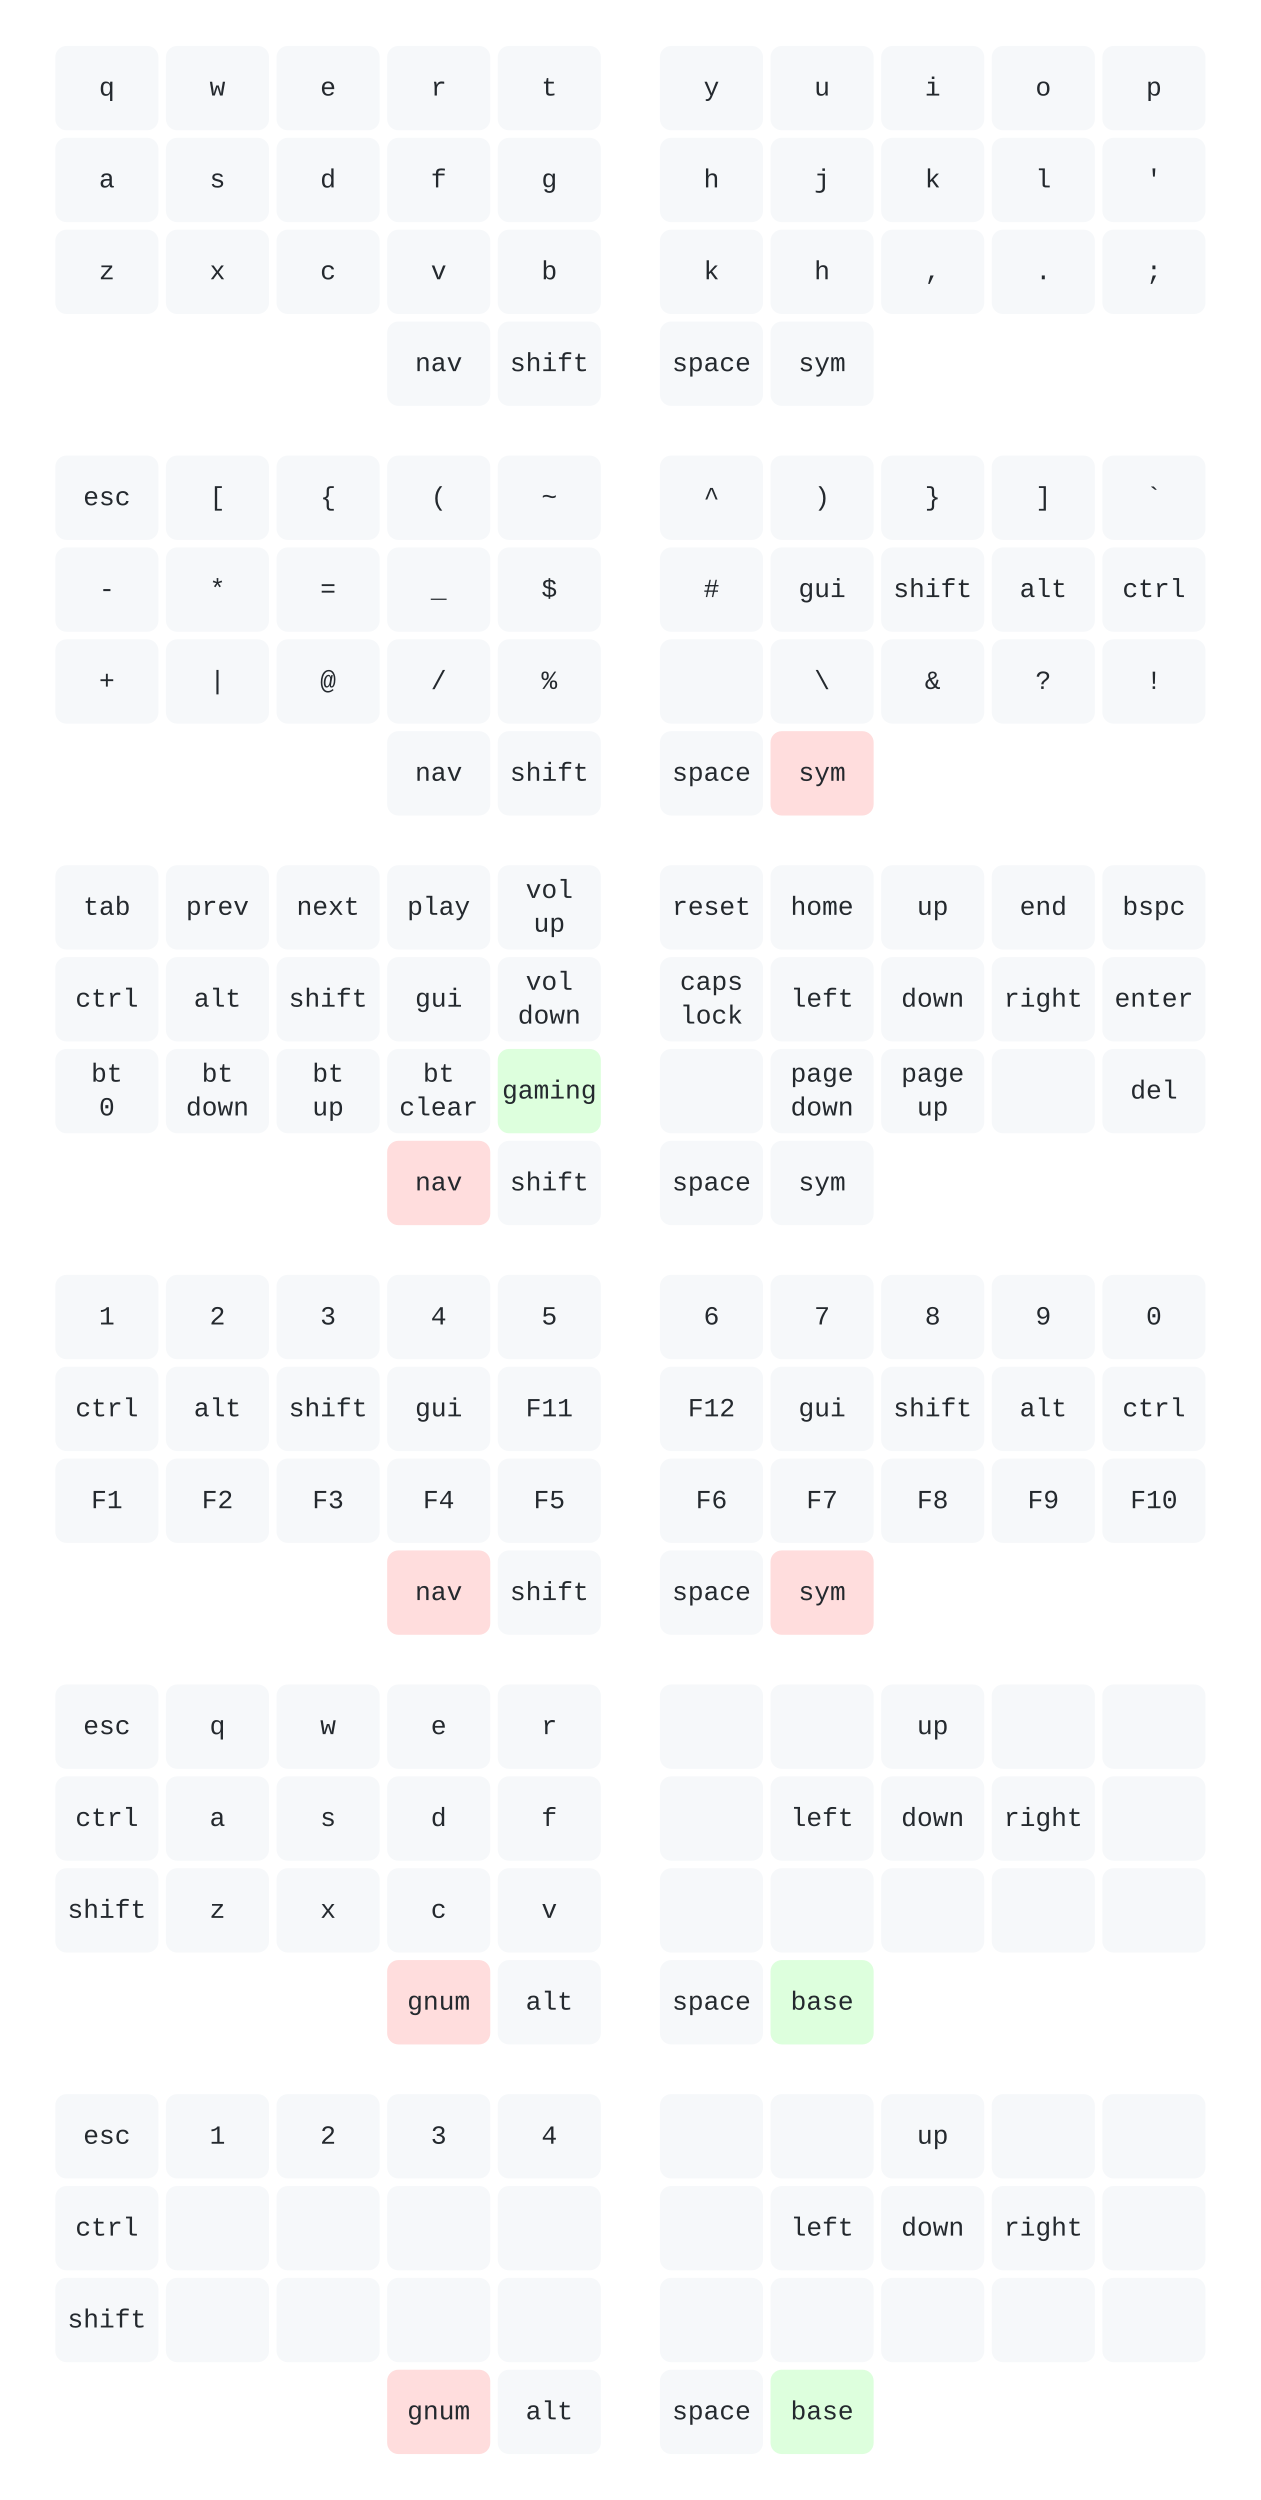
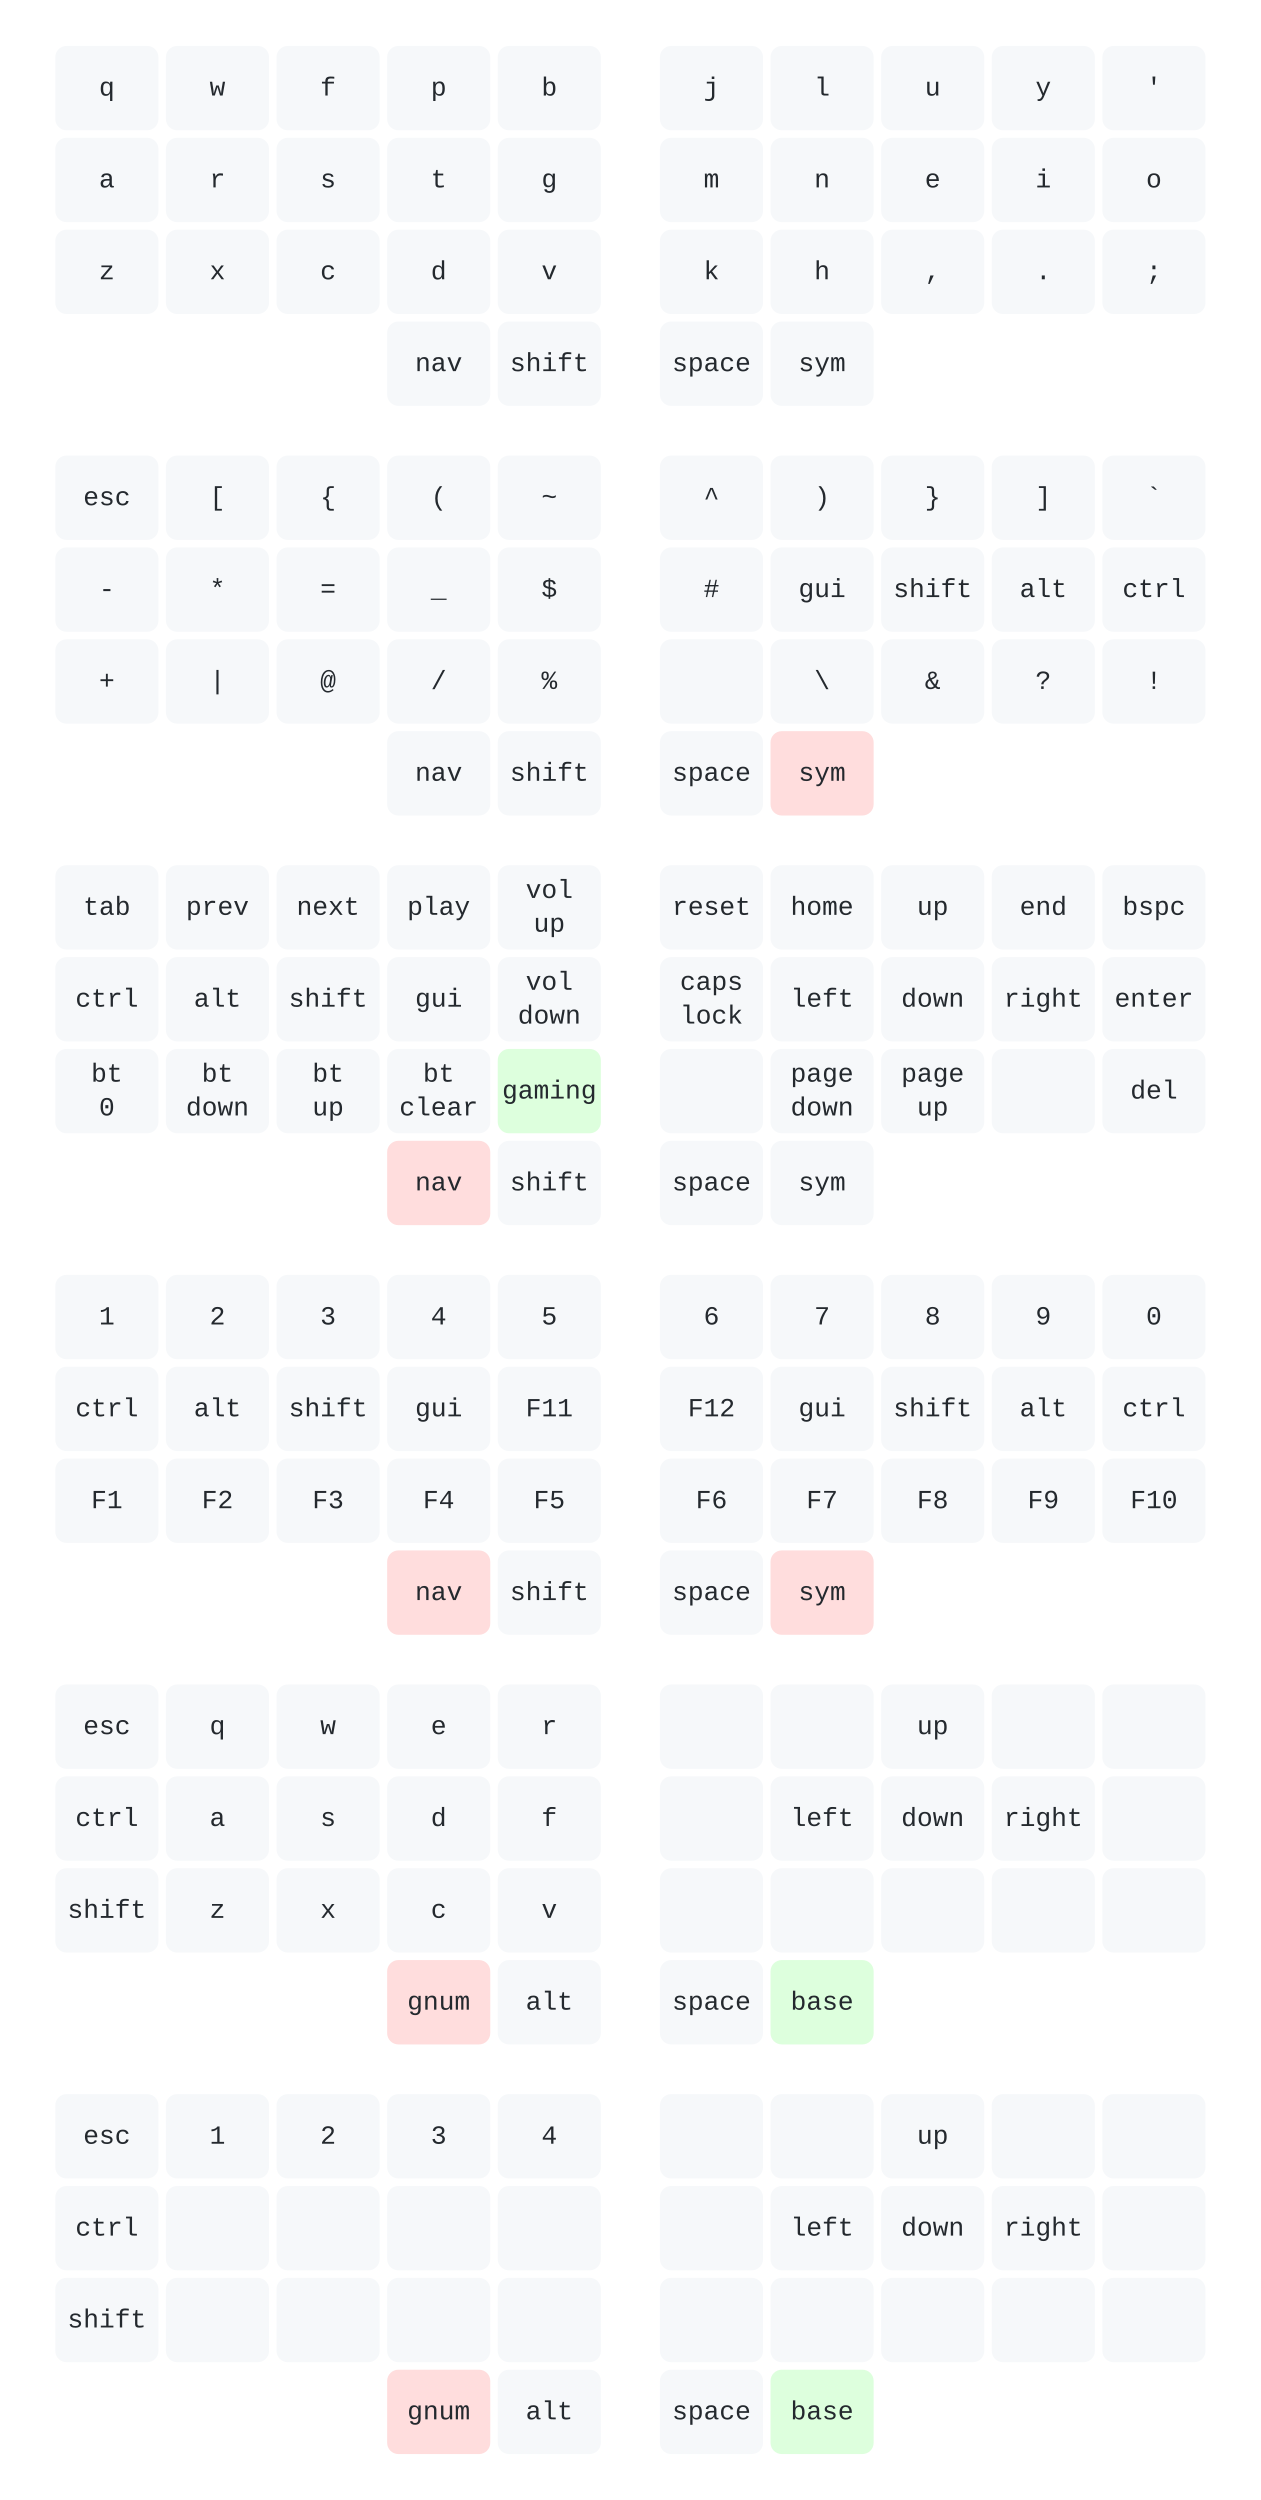
<svg xmlns="http://www.w3.org/2000/svg" width="672.5" height="1333.5" viewBox="0 0 672.5 1333.5">
  <style>
    svg {
        font-family: SFMono-Regular,Consolas,Liberation Mono,Menlo,monospace;
        font-size: 14px;
        font-kerning: normal;
        text-rendering: optimizeLegibility;
        fill: #24292e;
    }

    rect {
        fill: #f6f8fa;
    }

    .held {
        fill: #fdd;
    }

    .press {
        fill: #dfd;
    }
</style>
  <rect rx="6" ry="6" x="29.5" y="24.5" width="55" height="45" class="" />
  <text text-anchor="middle" dominant-baseline="middle" x="57.0" y="47.0">q</text>
  <rect rx="6" ry="6" x="88.5" y="24.5" width="55" height="45" class="" />
  <text text-anchor="middle" dominant-baseline="middle" x="116.0" y="47.0">w</text>
  <rect rx="6" ry="6" x="147.5" y="24.5" width="55" height="45" class="" />
-   <text text-anchor="middle" dominant-baseline="middle" x="175.0" y="47.0">e</text>
+   <text text-anchor="middle" dominant-baseline="middle" x="175.0" y="47.0">f</text>
  <rect rx="6" ry="6" x="206.5" y="24.5" width="55" height="45" class="" />
-   <text text-anchor="middle" dominant-baseline="middle" x="234.0" y="47.0">r</text>
+   <text text-anchor="middle" dominant-baseline="middle" x="234.0" y="47.0">p</text>
  <rect rx="6" ry="6" x="265.5" y="24.5" width="55" height="45" class="" />
-   <text text-anchor="middle" dominant-baseline="middle" x="293.0" y="47.0">t</text>
+   <text text-anchor="middle" dominant-baseline="middle" x="293.0" y="47.0">b</text>
  <rect rx="6" ry="6" x="29.5" y="73.5" width="55" height="45" class="" />
  <text text-anchor="middle" dominant-baseline="middle" x="57.0" y="96.0">a</text>
  <rect rx="6" ry="6" x="88.5" y="73.5" width="55" height="45" class="" />
-   <text text-anchor="middle" dominant-baseline="middle" x="116.0" y="96.0">s</text>
+   <text text-anchor="middle" dominant-baseline="middle" x="116.0" y="96.0">r</text>
  <rect rx="6" ry="6" x="147.5" y="73.5" width="55" height="45" class="" />
-   <text text-anchor="middle" dominant-baseline="middle" x="175.0" y="96.0">d</text>
+   <text text-anchor="middle" dominant-baseline="middle" x="175.0" y="96.0">s</text>
  <rect rx="6" ry="6" x="206.5" y="73.5" width="55" height="45" class="" />
-   <text text-anchor="middle" dominant-baseline="middle" x="234.0" y="96.0">f</text>
+   <text text-anchor="middle" dominant-baseline="middle" x="234.0" y="96.0">t</text>
  <rect rx="6" ry="6" x="265.5" y="73.5" width="55" height="45" class="" />
  <text text-anchor="middle" dominant-baseline="middle" x="293.0" y="96.0">g</text>
  <rect rx="6" ry="6" x="29.5" y="122.5" width="55" height="45" class="" />
  <text text-anchor="middle" dominant-baseline="middle" x="57.0" y="145.0">z</text>
  <rect rx="6" ry="6" x="88.5" y="122.5" width="55" height="45" class="" />
  <text text-anchor="middle" dominant-baseline="middle" x="116.0" y="145.0">x</text>
  <rect rx="6" ry="6" x="147.5" y="122.5" width="55" height="45" class="" />
  <text text-anchor="middle" dominant-baseline="middle" x="175.0" y="145.0">c</text>
  <rect rx="6" ry="6" x="206.5" y="122.5" width="55" height="45" class="" />
-   <text text-anchor="middle" dominant-baseline="middle" x="234.0" y="145.0">v</text>
+   <text text-anchor="middle" dominant-baseline="middle" x="234.0" y="145.0">d</text>
  <rect rx="6" ry="6" x="265.5" y="122.5" width="55" height="45" class="" />
-   <text text-anchor="middle" dominant-baseline="middle" x="293.0" y="145.0">b</text>
+   <text text-anchor="middle" dominant-baseline="middle" x="293.0" y="145.0">v</text>
  <rect rx="6" ry="6" x="352.0" y="24.5" width="55" height="45" class="" />
-   <text text-anchor="middle" dominant-baseline="middle" x="379.5" y="47.0">y</text>
+   <text text-anchor="middle" dominant-baseline="middle" x="379.5" y="47.0">j</text>
  <rect rx="6" ry="6" x="411.0" y="24.5" width="55" height="45" class="" />
-   <text text-anchor="middle" dominant-baseline="middle" x="438.5" y="47.0">u</text>
+   <text text-anchor="middle" dominant-baseline="middle" x="438.5" y="47.0">l</text>
  <rect rx="6" ry="6" x="470.0" y="24.5" width="55" height="45" class="" />
-   <text text-anchor="middle" dominant-baseline="middle" x="497.5" y="47.0">i</text>
+   <text text-anchor="middle" dominant-baseline="middle" x="497.5" y="47.0">u</text>
  <rect rx="6" ry="6" x="529.0" y="24.5" width="55" height="45" class="" />
-   <text text-anchor="middle" dominant-baseline="middle" x="556.5" y="47.0">o</text>
+   <text text-anchor="middle" dominant-baseline="middle" x="556.5" y="47.0">y</text>
  <rect rx="6" ry="6" x="588.0" y="24.5" width="55" height="45" class="" />
-   <text text-anchor="middle" dominant-baseline="middle" x="615.5" y="47.0">p</text>
+   <text text-anchor="middle" dominant-baseline="middle" x="615.5" y="47.0">'</text>
  <rect rx="6" ry="6" x="352.0" y="73.5" width="55" height="45" class="" />
-   <text text-anchor="middle" dominant-baseline="middle" x="379.5" y="96.0">h</text>
+   <text text-anchor="middle" dominant-baseline="middle" x="379.5" y="96.0">m</text>
  <rect rx="6" ry="6" x="411.0" y="73.5" width="55" height="45" class="" />
-   <text text-anchor="middle" dominant-baseline="middle" x="438.5" y="96.0">j</text>
+   <text text-anchor="middle" dominant-baseline="middle" x="438.5" y="96.0">n</text>
  <rect rx="6" ry="6" x="470.0" y="73.5" width="55" height="45" class="" />
-   <text text-anchor="middle" dominant-baseline="middle" x="497.5" y="96.0">k</text>
+   <text text-anchor="middle" dominant-baseline="middle" x="497.5" y="96.0">e</text>
  <rect rx="6" ry="6" x="529.0" y="73.5" width="55" height="45" class="" />
-   <text text-anchor="middle" dominant-baseline="middle" x="556.5" y="96.0">l</text>
+   <text text-anchor="middle" dominant-baseline="middle" x="556.5" y="96.0">i</text>
  <rect rx="6" ry="6" x="588.0" y="73.5" width="55" height="45" class="" />
-   <text text-anchor="middle" dominant-baseline="middle" x="615.5" y="96.0">'</text>
+   <text text-anchor="middle" dominant-baseline="middle" x="615.5" y="96.0">o</text>
  <rect rx="6" ry="6" x="352.0" y="122.5" width="55" height="45" class="" />
  <text text-anchor="middle" dominant-baseline="middle" x="379.5" y="145.0">k</text>
  <rect rx="6" ry="6" x="411.0" y="122.5" width="55" height="45" class="" />
  <text text-anchor="middle" dominant-baseline="middle" x="438.5" y="145.0">h</text>
  <rect rx="6" ry="6" x="470.0" y="122.5" width="55" height="45" class="" />
  <text text-anchor="middle" dominant-baseline="middle" x="497.5" y="145.0">,</text>
  <rect rx="6" ry="6" x="529.0" y="122.5" width="55" height="45" class="" />
  <text text-anchor="middle" dominant-baseline="middle" x="556.5" y="145.0">.</text>
  <rect rx="6" ry="6" x="588.0" y="122.5" width="55" height="45" class="" />
  <text text-anchor="middle" dominant-baseline="middle" x="615.5" y="145.0">;</text>
  <rect rx="6" ry="6" x="206.5" y="171.5" width="55" height="45" class="" />
  <text text-anchor="middle" dominant-baseline="middle" x="234.0" y="194.0">nav</text>
  <rect rx="6" ry="6" x="265.5" y="171.5" width="55" height="45" class="" />
  <text text-anchor="middle" dominant-baseline="middle" x="293.0" y="194.0">shift</text>
  <rect rx="6" ry="6" x="352.0" y="171.5" width="55" height="45" class="" />
  <text text-anchor="middle" dominant-baseline="middle" x="379.5" y="194.0">space</text>
  <rect rx="6" ry="6" x="411.0" y="171.5" width="55" height="45" class="" />
  <text text-anchor="middle" dominant-baseline="middle" x="438.5" y="194.0">sym</text>
  <rect rx="6" ry="6" x="29.5" y="243.0" width="55" height="45" class="" />
  <text text-anchor="middle" dominant-baseline="middle" x="57.0" y="265.5">esc</text>
  <rect rx="6" ry="6" x="88.5" y="243.0" width="55" height="45" class="" />
  <text text-anchor="middle" dominant-baseline="middle" x="116.0" y="265.5">[</text>
  <rect rx="6" ry="6" x="147.5" y="243.0" width="55" height="45" class="" />
  <text text-anchor="middle" dominant-baseline="middle" x="175.0" y="265.5">{</text>
  <rect rx="6" ry="6" x="206.5" y="243.0" width="55" height="45" class="" />
  <text text-anchor="middle" dominant-baseline="middle" x="234.0" y="265.5">(</text>
  <rect rx="6" ry="6" x="265.5" y="243.0" width="55" height="45" class="" />
  <text text-anchor="middle" dominant-baseline="middle" x="293.0" y="265.5">~</text>
  <rect rx="6" ry="6" x="29.5" y="292.0" width="55" height="45" class="" />
  <text text-anchor="middle" dominant-baseline="middle" x="57.0" y="314.5">-</text>
  <rect rx="6" ry="6" x="88.5" y="292.0" width="55" height="45" class="" />
  <text text-anchor="middle" dominant-baseline="middle" x="116.0" y="314.5">*</text>
  <rect rx="6" ry="6" x="147.5" y="292.0" width="55" height="45" class="" />
  <text text-anchor="middle" dominant-baseline="middle" x="175.0" y="314.5">=</text>
  <rect rx="6" ry="6" x="206.5" y="292.0" width="55" height="45" class="" />
  <text text-anchor="middle" dominant-baseline="middle" x="234.0" y="314.5">_</text>
  <rect rx="6" ry="6" x="265.5" y="292.0" width="55" height="45" class="" />
  <text text-anchor="middle" dominant-baseline="middle" x="293.0" y="314.5">$</text>
  <rect rx="6" ry="6" x="29.5" y="341.0" width="55" height="45" class="" />
  <text text-anchor="middle" dominant-baseline="middle" x="57.0" y="363.5">+</text>
  <rect rx="6" ry="6" x="88.5" y="341.0" width="55" height="45" class="" />
  <text text-anchor="middle" dominant-baseline="middle" x="116.0" y="363.5">|</text>
  <rect rx="6" ry="6" x="147.5" y="341.0" width="55" height="45" class="" />
  <text text-anchor="middle" dominant-baseline="middle" x="175.0" y="363.5">@</text>
  <rect rx="6" ry="6" x="206.5" y="341.0" width="55" height="45" class="" />
  <text text-anchor="middle" dominant-baseline="middle" x="234.0" y="363.5">/</text>
  <rect rx="6" ry="6" x="265.5" y="341.0" width="55" height="45" class="" />
  <text text-anchor="middle" dominant-baseline="middle" x="293.0" y="363.5">%</text>
  <rect rx="6" ry="6" x="352.0" y="243.0" width="55" height="45" class="" />
  <text text-anchor="middle" dominant-baseline="middle" x="379.5" y="265.5">^</text>
  <rect rx="6" ry="6" x="411.0" y="243.0" width="55" height="45" class="" />
  <text text-anchor="middle" dominant-baseline="middle" x="438.5" y="265.5">)</text>
  <rect rx="6" ry="6" x="470.0" y="243.0" width="55" height="45" class="" />
  <text text-anchor="middle" dominant-baseline="middle" x="497.5" y="265.5">}</text>
  <rect rx="6" ry="6" x="529.0" y="243.0" width="55" height="45" class="" />
  <text text-anchor="middle" dominant-baseline="middle" x="556.5" y="265.5">]</text>
  <rect rx="6" ry="6" x="588.0" y="243.0" width="55" height="45" class="" />
  <text text-anchor="middle" dominant-baseline="middle" x="615.5" y="265.5">`</text>
  <rect rx="6" ry="6" x="352.0" y="292.0" width="55" height="45" class="" />
  <text text-anchor="middle" dominant-baseline="middle" x="379.5" y="314.5">#</text>
  <rect rx="6" ry="6" x="411.0" y="292.0" width="55" height="45" class="" />
  <text text-anchor="middle" dominant-baseline="middle" x="438.5" y="314.5">gui</text>
  <rect rx="6" ry="6" x="470.0" y="292.0" width="55" height="45" class="" />
  <text text-anchor="middle" dominant-baseline="middle" x="497.5" y="314.5">shift</text>
  <rect rx="6" ry="6" x="529.0" y="292.0" width="55" height="45" class="" />
  <text text-anchor="middle" dominant-baseline="middle" x="556.5" y="314.5">alt</text>
  <rect rx="6" ry="6" x="588.0" y="292.0" width="55" height="45" class="" />
  <text text-anchor="middle" dominant-baseline="middle" x="615.5" y="314.5">ctrl</text>
  <rect rx="6" ry="6" x="352.0" y="341.0" width="55" height="45" class="" />
  <rect rx="6" ry="6" x="411.0" y="341.0" width="55" height="45" class="" />
  <text text-anchor="middle" dominant-baseline="middle" x="438.5" y="363.5">\</text>
  <rect rx="6" ry="6" x="470.0" y="341.0" width="55" height="45" class="" />
  <text text-anchor="middle" dominant-baseline="middle" x="497.5" y="363.5">&amp;</text>
  <rect rx="6" ry="6" x="529.0" y="341.0" width="55" height="45" class="" />
  <text text-anchor="middle" dominant-baseline="middle" x="556.5" y="363.5">?</text>
  <rect rx="6" ry="6" x="588.0" y="341.0" width="55" height="45" class="" />
  <text text-anchor="middle" dominant-baseline="middle" x="615.5" y="363.5">!</text>
  <rect rx="6" ry="6" x="206.5" y="390.0" width="55" height="45" class="" />
  <text text-anchor="middle" dominant-baseline="middle" x="234.0" y="412.5">nav</text>
  <rect rx="6" ry="6" x="265.5" y="390.0" width="55" height="45" class="" />
  <text text-anchor="middle" dominant-baseline="middle" x="293.0" y="412.5">shift</text>
  <rect rx="6" ry="6" x="352.0" y="390.0" width="55" height="45" class="" />
  <text text-anchor="middle" dominant-baseline="middle" x="379.5" y="412.5">space</text>
  <rect rx="6" ry="6" x="411.0" y="390.0" width="55" height="45" class="held" />
  <text text-anchor="middle" dominant-baseline="middle" x="438.5" y="412.5">sym</text>
  <rect rx="6" ry="6" x="29.5" y="461.5" width="55" height="45" class="" />
  <text text-anchor="middle" dominant-baseline="middle" x="57.0" y="484.0">tab</text>
  <rect rx="6" ry="6" x="88.5" y="461.5" width="55" height="45" class="" />
  <text text-anchor="middle" dominant-baseline="middle" x="116.0" y="484.0">prev</text>
  <rect rx="6" ry="6" x="147.5" y="461.5" width="55" height="45" class="" />
  <text text-anchor="middle" dominant-baseline="middle" x="175.0" y="484.0">next</text>
  <rect rx="6" ry="6" x="206.5" y="461.5" width="55" height="45" class="" />
  <text text-anchor="middle" dominant-baseline="middle" x="234.0" y="484.0">play</text>
  <rect rx="6" ry="6" x="265.5" y="461.5" width="55" height="45" class="" />
  <text text-anchor="middle" dominant-baseline="middle" x="293.0" y="475.0">vol</text>
  <text text-anchor="middle" dominant-baseline="middle" x="293.0" y="493.0">up</text>
  <rect rx="6" ry="6" x="29.5" y="510.5" width="55" height="45" class="" />
  <text text-anchor="middle" dominant-baseline="middle" x="57.0" y="533.0">ctrl</text>
  <rect rx="6" ry="6" x="88.5" y="510.5" width="55" height="45" class="" />
  <text text-anchor="middle" dominant-baseline="middle" x="116.0" y="533.0">alt</text>
  <rect rx="6" ry="6" x="147.5" y="510.5" width="55" height="45" class="" />
  <text text-anchor="middle" dominant-baseline="middle" x="175.0" y="533.0">shift</text>
  <rect rx="6" ry="6" x="206.5" y="510.5" width="55" height="45" class="" />
  <text text-anchor="middle" dominant-baseline="middle" x="234.0" y="533.0">gui</text>
  <rect rx="6" ry="6" x="265.5" y="510.5" width="55" height="45" class="" />
  <text text-anchor="middle" dominant-baseline="middle" x="293.0" y="524.0">vol</text>
  <text text-anchor="middle" dominant-baseline="middle" x="293.0" y="542.0">down</text>
  <rect rx="6" ry="6" x="29.5" y="559.5" width="55" height="45" class="" />
  <text text-anchor="middle" dominant-baseline="middle" x="57.0" y="573.0">bt</text>
  <text text-anchor="middle" dominant-baseline="middle" x="57.0" y="591.0">0</text>
  <rect rx="6" ry="6" x="88.5" y="559.5" width="55" height="45" class="" />
  <text text-anchor="middle" dominant-baseline="middle" x="116.0" y="573.0">bt</text>
  <text text-anchor="middle" dominant-baseline="middle" x="116.0" y="591.0">down</text>
  <rect rx="6" ry="6" x="147.5" y="559.5" width="55" height="45" class="" />
  <text text-anchor="middle" dominant-baseline="middle" x="175.0" y="573.0">bt</text>
  <text text-anchor="middle" dominant-baseline="middle" x="175.0" y="591.0">up</text>
  <rect rx="6" ry="6" x="206.5" y="559.5" width="55" height="45" class="" />
  <text text-anchor="middle" dominant-baseline="middle" x="234.0" y="573.0">bt</text>
  <text text-anchor="middle" dominant-baseline="middle" x="234.0" y="591.0">clear</text>
  <rect rx="6" ry="6" x="265.5" y="559.5" width="55" height="45" class="press" />
  <text text-anchor="middle" dominant-baseline="middle" x="293.0" y="582.0">gaming</text>
  <rect rx="6" ry="6" x="352.0" y="461.5" width="55" height="45" class="" />
  <text text-anchor="middle" dominant-baseline="middle" x="379.5" y="484.0">reset</text>
  <rect rx="6" ry="6" x="411.0" y="461.5" width="55" height="45" class="" />
  <text text-anchor="middle" dominant-baseline="middle" x="438.5" y="484.0">home</text>
  <rect rx="6" ry="6" x="470.0" y="461.5" width="55" height="45" class="" />
  <text text-anchor="middle" dominant-baseline="middle" x="497.5" y="484.0">up</text>
  <rect rx="6" ry="6" x="529.0" y="461.5" width="55" height="45" class="" />
  <text text-anchor="middle" dominant-baseline="middle" x="556.5" y="484.0">end</text>
  <rect rx="6" ry="6" x="588.0" y="461.5" width="55" height="45" class="" />
  <text text-anchor="middle" dominant-baseline="middle" x="615.5" y="484.0">bspc</text>
  <rect rx="6" ry="6" x="352.0" y="510.5" width="55" height="45" class="" />
  <text text-anchor="middle" dominant-baseline="middle" x="379.5" y="524.0">caps</text>
  <text text-anchor="middle" dominant-baseline="middle" x="379.5" y="542.0">lock</text>
  <rect rx="6" ry="6" x="411.0" y="510.5" width="55" height="45" class="" />
  <text text-anchor="middle" dominant-baseline="middle" x="438.5" y="533.0">left</text>
  <rect rx="6" ry="6" x="470.0" y="510.5" width="55" height="45" class="" />
  <text text-anchor="middle" dominant-baseline="middle" x="497.5" y="533.0">down</text>
  <rect rx="6" ry="6" x="529.0" y="510.5" width="55" height="45" class="" />
  <text text-anchor="middle" dominant-baseline="middle" x="556.5" y="533.0">right</text>
  <rect rx="6" ry="6" x="588.0" y="510.5" width="55" height="45" class="" />
  <text text-anchor="middle" dominant-baseline="middle" x="615.5" y="533.0">enter</text>
  <rect rx="6" ry="6" x="352.0" y="559.5" width="55" height="45" class="" />
  <rect rx="6" ry="6" x="411.0" y="559.5" width="55" height="45" class="" />
  <text text-anchor="middle" dominant-baseline="middle" x="438.5" y="573.0">page</text>
  <text text-anchor="middle" dominant-baseline="middle" x="438.5" y="591.0">down</text>
  <rect rx="6" ry="6" x="470.0" y="559.5" width="55" height="45" class="" />
  <text text-anchor="middle" dominant-baseline="middle" x="497.5" y="573.0">page</text>
  <text text-anchor="middle" dominant-baseline="middle" x="497.5" y="591.0">up</text>
  <rect rx="6" ry="6" x="529.0" y="559.5" width="55" height="45" class="" />
  <rect rx="6" ry="6" x="588.0" y="559.5" width="55" height="45" class="" />
  <text text-anchor="middle" dominant-baseline="middle" x="615.5" y="582.0">del</text>
  <rect rx="6" ry="6" x="206.5" y="608.5" width="55" height="45" class="held" />
  <text text-anchor="middle" dominant-baseline="middle" x="234.0" y="631.0">nav</text>
  <rect rx="6" ry="6" x="265.5" y="608.5" width="55" height="45" class="" />
  <text text-anchor="middle" dominant-baseline="middle" x="293.0" y="631.0">shift</text>
  <rect rx="6" ry="6" x="352.0" y="608.5" width="55" height="45" class="" />
  <text text-anchor="middle" dominant-baseline="middle" x="379.5" y="631.0">space</text>
  <rect rx="6" ry="6" x="411.0" y="608.5" width="55" height="45" class="" />
  <text text-anchor="middle" dominant-baseline="middle" x="438.5" y="631.0">sym</text>
  <rect rx="6" ry="6" x="29.5" y="680.0" width="55" height="45" class="" />
  <text text-anchor="middle" dominant-baseline="middle" x="57.0" y="702.5">1</text>
  <rect rx="6" ry="6" x="88.5" y="680.0" width="55" height="45" class="" />
  <text text-anchor="middle" dominant-baseline="middle" x="116.0" y="702.5">2</text>
  <rect rx="6" ry="6" x="147.5" y="680.0" width="55" height="45" class="" />
  <text text-anchor="middle" dominant-baseline="middle" x="175.0" y="702.5">3</text>
  <rect rx="6" ry="6" x="206.5" y="680.0" width="55" height="45" class="" />
  <text text-anchor="middle" dominant-baseline="middle" x="234.0" y="702.5">4</text>
  <rect rx="6" ry="6" x="265.5" y="680.0" width="55" height="45" class="" />
  <text text-anchor="middle" dominant-baseline="middle" x="293.0" y="702.5">5</text>
  <rect rx="6" ry="6" x="29.5" y="729.0" width="55" height="45" class="" />
  <text text-anchor="middle" dominant-baseline="middle" x="57.0" y="751.5">ctrl</text>
  <rect rx="6" ry="6" x="88.5" y="729.0" width="55" height="45" class="" />
  <text text-anchor="middle" dominant-baseline="middle" x="116.0" y="751.5">alt</text>
  <rect rx="6" ry="6" x="147.5" y="729.0" width="55" height="45" class="" />
  <text text-anchor="middle" dominant-baseline="middle" x="175.0" y="751.5">shift</text>
  <rect rx="6" ry="6" x="206.5" y="729.0" width="55" height="45" class="" />
  <text text-anchor="middle" dominant-baseline="middle" x="234.0" y="751.5">gui</text>
  <rect rx="6" ry="6" x="265.5" y="729.0" width="55" height="45" class="" />
  <text text-anchor="middle" dominant-baseline="middle" x="293.0" y="751.5">F11</text>
  <rect rx="6" ry="6" x="29.5" y="778.0" width="55" height="45" class="" />
  <text text-anchor="middle" dominant-baseline="middle" x="57.0" y="800.5">F1</text>
  <rect rx="6" ry="6" x="88.5" y="778.0" width="55" height="45" class="" />
  <text text-anchor="middle" dominant-baseline="middle" x="116.0" y="800.5">F2</text>
  <rect rx="6" ry="6" x="147.5" y="778.0" width="55" height="45" class="" />
  <text text-anchor="middle" dominant-baseline="middle" x="175.0" y="800.5">F3</text>
  <rect rx="6" ry="6" x="206.5" y="778.0" width="55" height="45" class="" />
  <text text-anchor="middle" dominant-baseline="middle" x="234.0" y="800.5">F4</text>
  <rect rx="6" ry="6" x="265.5" y="778.0" width="55" height="45" class="" />
  <text text-anchor="middle" dominant-baseline="middle" x="293.0" y="800.5">F5</text>
  <rect rx="6" ry="6" x="352.0" y="680.0" width="55" height="45" class="" />
  <text text-anchor="middle" dominant-baseline="middle" x="379.5" y="702.5">6</text>
  <rect rx="6" ry="6" x="411.0" y="680.0" width="55" height="45" class="" />
  <text text-anchor="middle" dominant-baseline="middle" x="438.5" y="702.5">7</text>
  <rect rx="6" ry="6" x="470.0" y="680.0" width="55" height="45" class="" />
  <text text-anchor="middle" dominant-baseline="middle" x="497.5" y="702.5">8</text>
  <rect rx="6" ry="6" x="529.0" y="680.0" width="55" height="45" class="" />
  <text text-anchor="middle" dominant-baseline="middle" x="556.5" y="702.5">9</text>
  <rect rx="6" ry="6" x="588.0" y="680.0" width="55" height="45" class="" />
  <text text-anchor="middle" dominant-baseline="middle" x="615.5" y="702.5">0</text>
  <rect rx="6" ry="6" x="352.0" y="729.0" width="55" height="45" class="" />
  <text text-anchor="middle" dominant-baseline="middle" x="379.5" y="751.5">F12</text>
  <rect rx="6" ry="6" x="411.0" y="729.0" width="55" height="45" class="" />
  <text text-anchor="middle" dominant-baseline="middle" x="438.5" y="751.5">gui</text>
  <rect rx="6" ry="6" x="470.0" y="729.0" width="55" height="45" class="" />
  <text text-anchor="middle" dominant-baseline="middle" x="497.5" y="751.5">shift</text>
  <rect rx="6" ry="6" x="529.0" y="729.0" width="55" height="45" class="" />
  <text text-anchor="middle" dominant-baseline="middle" x="556.5" y="751.5">alt</text>
  <rect rx="6" ry="6" x="588.0" y="729.0" width="55" height="45" class="" />
  <text text-anchor="middle" dominant-baseline="middle" x="615.5" y="751.5">ctrl</text>
  <rect rx="6" ry="6" x="352.0" y="778.0" width="55" height="45" class="" />
  <text text-anchor="middle" dominant-baseline="middle" x="379.5" y="800.5">F6</text>
  <rect rx="6" ry="6" x="411.0" y="778.0" width="55" height="45" class="" />
  <text text-anchor="middle" dominant-baseline="middle" x="438.5" y="800.5">F7</text>
  <rect rx="6" ry="6" x="470.0" y="778.0" width="55" height="45" class="" />
  <text text-anchor="middle" dominant-baseline="middle" x="497.5" y="800.5">F8</text>
  <rect rx="6" ry="6" x="529.0" y="778.0" width="55" height="45" class="" />
  <text text-anchor="middle" dominant-baseline="middle" x="556.5" y="800.5">F9</text>
  <rect rx="6" ry="6" x="588.0" y="778.0" width="55" height="45" class="" />
  <text text-anchor="middle" dominant-baseline="middle" x="615.5" y="800.5">F10</text>
  <rect rx="6" ry="6" x="206.5" y="827.0" width="55" height="45" class="held" />
  <text text-anchor="middle" dominant-baseline="middle" x="234.0" y="849.5">nav</text>
  <rect rx="6" ry="6" x="265.5" y="827.0" width="55" height="45" class="" />
  <text text-anchor="middle" dominant-baseline="middle" x="293.0" y="849.5">shift</text>
  <rect rx="6" ry="6" x="352.0" y="827.0" width="55" height="45" class="" />
  <text text-anchor="middle" dominant-baseline="middle" x="379.5" y="849.5">space</text>
  <rect rx="6" ry="6" x="411.0" y="827.0" width="55" height="45" class="held" />
  <text text-anchor="middle" dominant-baseline="middle" x="438.5" y="849.5">sym</text>
  <rect rx="6" ry="6" x="29.5" y="898.5" width="55" height="45" class="" />
  <text text-anchor="middle" dominant-baseline="middle" x="57.0" y="921.0">esc</text>
  <rect rx="6" ry="6" x="88.5" y="898.5" width="55" height="45" class="" />
  <text text-anchor="middle" dominant-baseline="middle" x="116.0" y="921.0">q</text>
  <rect rx="6" ry="6" x="147.5" y="898.5" width="55" height="45" class="" />
  <text text-anchor="middle" dominant-baseline="middle" x="175.0" y="921.0">w</text>
  <rect rx="6" ry="6" x="206.5" y="898.5" width="55" height="45" class="" />
  <text text-anchor="middle" dominant-baseline="middle" x="234.0" y="921.0">e</text>
  <rect rx="6" ry="6" x="265.5" y="898.5" width="55" height="45" class="" />
  <text text-anchor="middle" dominant-baseline="middle" x="293.0" y="921.0">r</text>
  <rect rx="6" ry="6" x="29.5" y="947.5" width="55" height="45" class="" />
  <text text-anchor="middle" dominant-baseline="middle" x="57.0" y="970.0">ctrl</text>
  <rect rx="6" ry="6" x="88.5" y="947.5" width="55" height="45" class="" />
  <text text-anchor="middle" dominant-baseline="middle" x="116.0" y="970.0">a</text>
  <rect rx="6" ry="6" x="147.5" y="947.5" width="55" height="45" class="" />
  <text text-anchor="middle" dominant-baseline="middle" x="175.0" y="970.0">s</text>
  <rect rx="6" ry="6" x="206.5" y="947.5" width="55" height="45" class="" />
  <text text-anchor="middle" dominant-baseline="middle" x="234.0" y="970.0">d</text>
  <rect rx="6" ry="6" x="265.5" y="947.5" width="55" height="45" class="" />
  <text text-anchor="middle" dominant-baseline="middle" x="293.0" y="970.0">f</text>
  <rect rx="6" ry="6" x="29.5" y="996.5" width="55" height="45" class="" />
  <text text-anchor="middle" dominant-baseline="middle" x="57.0" y="1019.0">shift</text>
  <rect rx="6" ry="6" x="88.5" y="996.5" width="55" height="45" class="" />
  <text text-anchor="middle" dominant-baseline="middle" x="116.0" y="1019.0">z</text>
  <rect rx="6" ry="6" x="147.5" y="996.5" width="55" height="45" class="" />
  <text text-anchor="middle" dominant-baseline="middle" x="175.0" y="1019.0">x</text>
  <rect rx="6" ry="6" x="206.5" y="996.5" width="55" height="45" class="" />
  <text text-anchor="middle" dominant-baseline="middle" x="234.0" y="1019.0">c</text>
  <rect rx="6" ry="6" x="265.5" y="996.5" width="55" height="45" class="" />
  <text text-anchor="middle" dominant-baseline="middle" x="293.0" y="1019.0">v</text>
  <rect rx="6" ry="6" x="352.0" y="898.5" width="55" height="45" class="" />
  <rect rx="6" ry="6" x="411.0" y="898.5" width="55" height="45" class="" />
  <rect rx="6" ry="6" x="470.0" y="898.5" width="55" height="45" class="" />
  <text text-anchor="middle" dominant-baseline="middle" x="497.5" y="921.0">up</text>
  <rect rx="6" ry="6" x="529.0" y="898.5" width="55" height="45" class="" />
  <rect rx="6" ry="6" x="588.0" y="898.5" width="55" height="45" class="" />
  <rect rx="6" ry="6" x="352.0" y="947.5" width="55" height="45" class="" />
  <rect rx="6" ry="6" x="411.0" y="947.5" width="55" height="45" class="" />
  <text text-anchor="middle" dominant-baseline="middle" x="438.5" y="970.0">left</text>
  <rect rx="6" ry="6" x="470.0" y="947.5" width="55" height="45" class="" />
  <text text-anchor="middle" dominant-baseline="middle" x="497.5" y="970.0">down</text>
  <rect rx="6" ry="6" x="529.0" y="947.5" width="55" height="45" class="" />
  <text text-anchor="middle" dominant-baseline="middle" x="556.5" y="970.0">right</text>
  <rect rx="6" ry="6" x="588.0" y="947.5" width="55" height="45" class="" />
  <rect rx="6" ry="6" x="352.0" y="996.5" width="55" height="45" class="" />
  <rect rx="6" ry="6" x="411.0" y="996.5" width="55" height="45" class="" />
  <rect rx="6" ry="6" x="470.0" y="996.5" width="55" height="45" class="" />
  <rect rx="6" ry="6" x="529.0" y="996.5" width="55" height="45" class="" />
  <rect rx="6" ry="6" x="588.0" y="996.5" width="55" height="45" class="" />
  <rect rx="6" ry="6" x="206.5" y="1045.5" width="55" height="45" class="held" />
  <text text-anchor="middle" dominant-baseline="middle" x="234.0" y="1068.0">gnum</text>
  <rect rx="6" ry="6" x="265.5" y="1045.5" width="55" height="45" class="" />
  <text text-anchor="middle" dominant-baseline="middle" x="293.0" y="1068.0">alt</text>
  <rect rx="6" ry="6" x="352.0" y="1045.5" width="55" height="45" class="" />
  <text text-anchor="middle" dominant-baseline="middle" x="379.5" y="1068.0">space</text>
  <rect rx="6" ry="6" x="411.0" y="1045.5" width="55" height="45" class="press" />
  <text text-anchor="middle" dominant-baseline="middle" x="438.5" y="1068.0">base</text>
  <rect rx="6" ry="6" x="29.5" y="1117.0" width="55" height="45" class="" />
  <text text-anchor="middle" dominant-baseline="middle" x="57.0" y="1139.5">esc</text>
  <rect rx="6" ry="6" x="88.5" y="1117.0" width="55" height="45" class="" />
  <text text-anchor="middle" dominant-baseline="middle" x="116.0" y="1139.5">1</text>
  <rect rx="6" ry="6" x="147.5" y="1117.0" width="55" height="45" class="" />
  <text text-anchor="middle" dominant-baseline="middle" x="175.0" y="1139.5">2</text>
  <rect rx="6" ry="6" x="206.5" y="1117.0" width="55" height="45" class="" />
  <text text-anchor="middle" dominant-baseline="middle" x="234.0" y="1139.5">3</text>
  <rect rx="6" ry="6" x="265.5" y="1117.0" width="55" height="45" class="" />
  <text text-anchor="middle" dominant-baseline="middle" x="293.0" y="1139.5">4</text>
  <rect rx="6" ry="6" x="29.5" y="1166.0" width="55" height="45" class="" />
  <text text-anchor="middle" dominant-baseline="middle" x="57.0" y="1188.5">ctrl</text>
  <rect rx="6" ry="6" x="88.5" y="1166.0" width="55" height="45" class="" />
  <rect rx="6" ry="6" x="147.5" y="1166.0" width="55" height="45" class="" />
  <rect rx="6" ry="6" x="206.5" y="1166.0" width="55" height="45" class="" />
  <rect rx="6" ry="6" x="265.5" y="1166.0" width="55" height="45" class="" />
  <rect rx="6" ry="6" x="29.5" y="1215.0" width="55" height="45" class="" />
  <text text-anchor="middle" dominant-baseline="middle" x="57.0" y="1237.5">shift</text>
  <rect rx="6" ry="6" x="88.5" y="1215.0" width="55" height="45" class="" />
  <rect rx="6" ry="6" x="147.5" y="1215.0" width="55" height="45" class="" />
  <rect rx="6" ry="6" x="206.5" y="1215.0" width="55" height="45" class="" />
  <rect rx="6" ry="6" x="265.5" y="1215.0" width="55" height="45" class="" />
  <rect rx="6" ry="6" x="352.0" y="1117.0" width="55" height="45" class="" />
  <rect rx="6" ry="6" x="411.0" y="1117.0" width="55" height="45" class="" />
  <rect rx="6" ry="6" x="470.0" y="1117.0" width="55" height="45" class="" />
  <text text-anchor="middle" dominant-baseline="middle" x="497.5" y="1139.5">up</text>
  <rect rx="6" ry="6" x="529.0" y="1117.0" width="55" height="45" class="" />
  <rect rx="6" ry="6" x="588.0" y="1117.0" width="55" height="45" class="" />
  <rect rx="6" ry="6" x="352.0" y="1166.0" width="55" height="45" class="" />
  <rect rx="6" ry="6" x="411.0" y="1166.0" width="55" height="45" class="" />
  <text text-anchor="middle" dominant-baseline="middle" x="438.5" y="1188.5">left</text>
  <rect rx="6" ry="6" x="470.0" y="1166.0" width="55" height="45" class="" />
  <text text-anchor="middle" dominant-baseline="middle" x="497.5" y="1188.5">down</text>
  <rect rx="6" ry="6" x="529.0" y="1166.0" width="55" height="45" class="" />
  <text text-anchor="middle" dominant-baseline="middle" x="556.5" y="1188.5">right</text>
  <rect rx="6" ry="6" x="588.0" y="1166.0" width="55" height="45" class="" />
  <rect rx="6" ry="6" x="352.0" y="1215.0" width="55" height="45" class="" />
  <rect rx="6" ry="6" x="411.0" y="1215.0" width="55" height="45" class="" />
  <rect rx="6" ry="6" x="470.0" y="1215.0" width="55" height="45" class="" />
  <rect rx="6" ry="6" x="529.0" y="1215.0" width="55" height="45" class="" />
  <rect rx="6" ry="6" x="588.0" y="1215.0" width="55" height="45" class="" />
  <rect rx="6" ry="6" x="206.5" y="1264.0" width="55" height="45" class="held" />
  <text text-anchor="middle" dominant-baseline="middle" x="234.0" y="1286.5">gnum</text>
  <rect rx="6" ry="6" x="265.5" y="1264.0" width="55" height="45" class="" />
  <text text-anchor="middle" dominant-baseline="middle" x="293.0" y="1286.5">alt</text>
  <rect rx="6" ry="6" x="352.0" y="1264.0" width="55" height="45" class="" />
  <text text-anchor="middle" dominant-baseline="middle" x="379.5" y="1286.5">space</text>
  <rect rx="6" ry="6" x="411.0" y="1264.0" width="55" height="45" class="press" />
  <text text-anchor="middle" dominant-baseline="middle" x="438.5" y="1286.5">base</text>
</svg>
